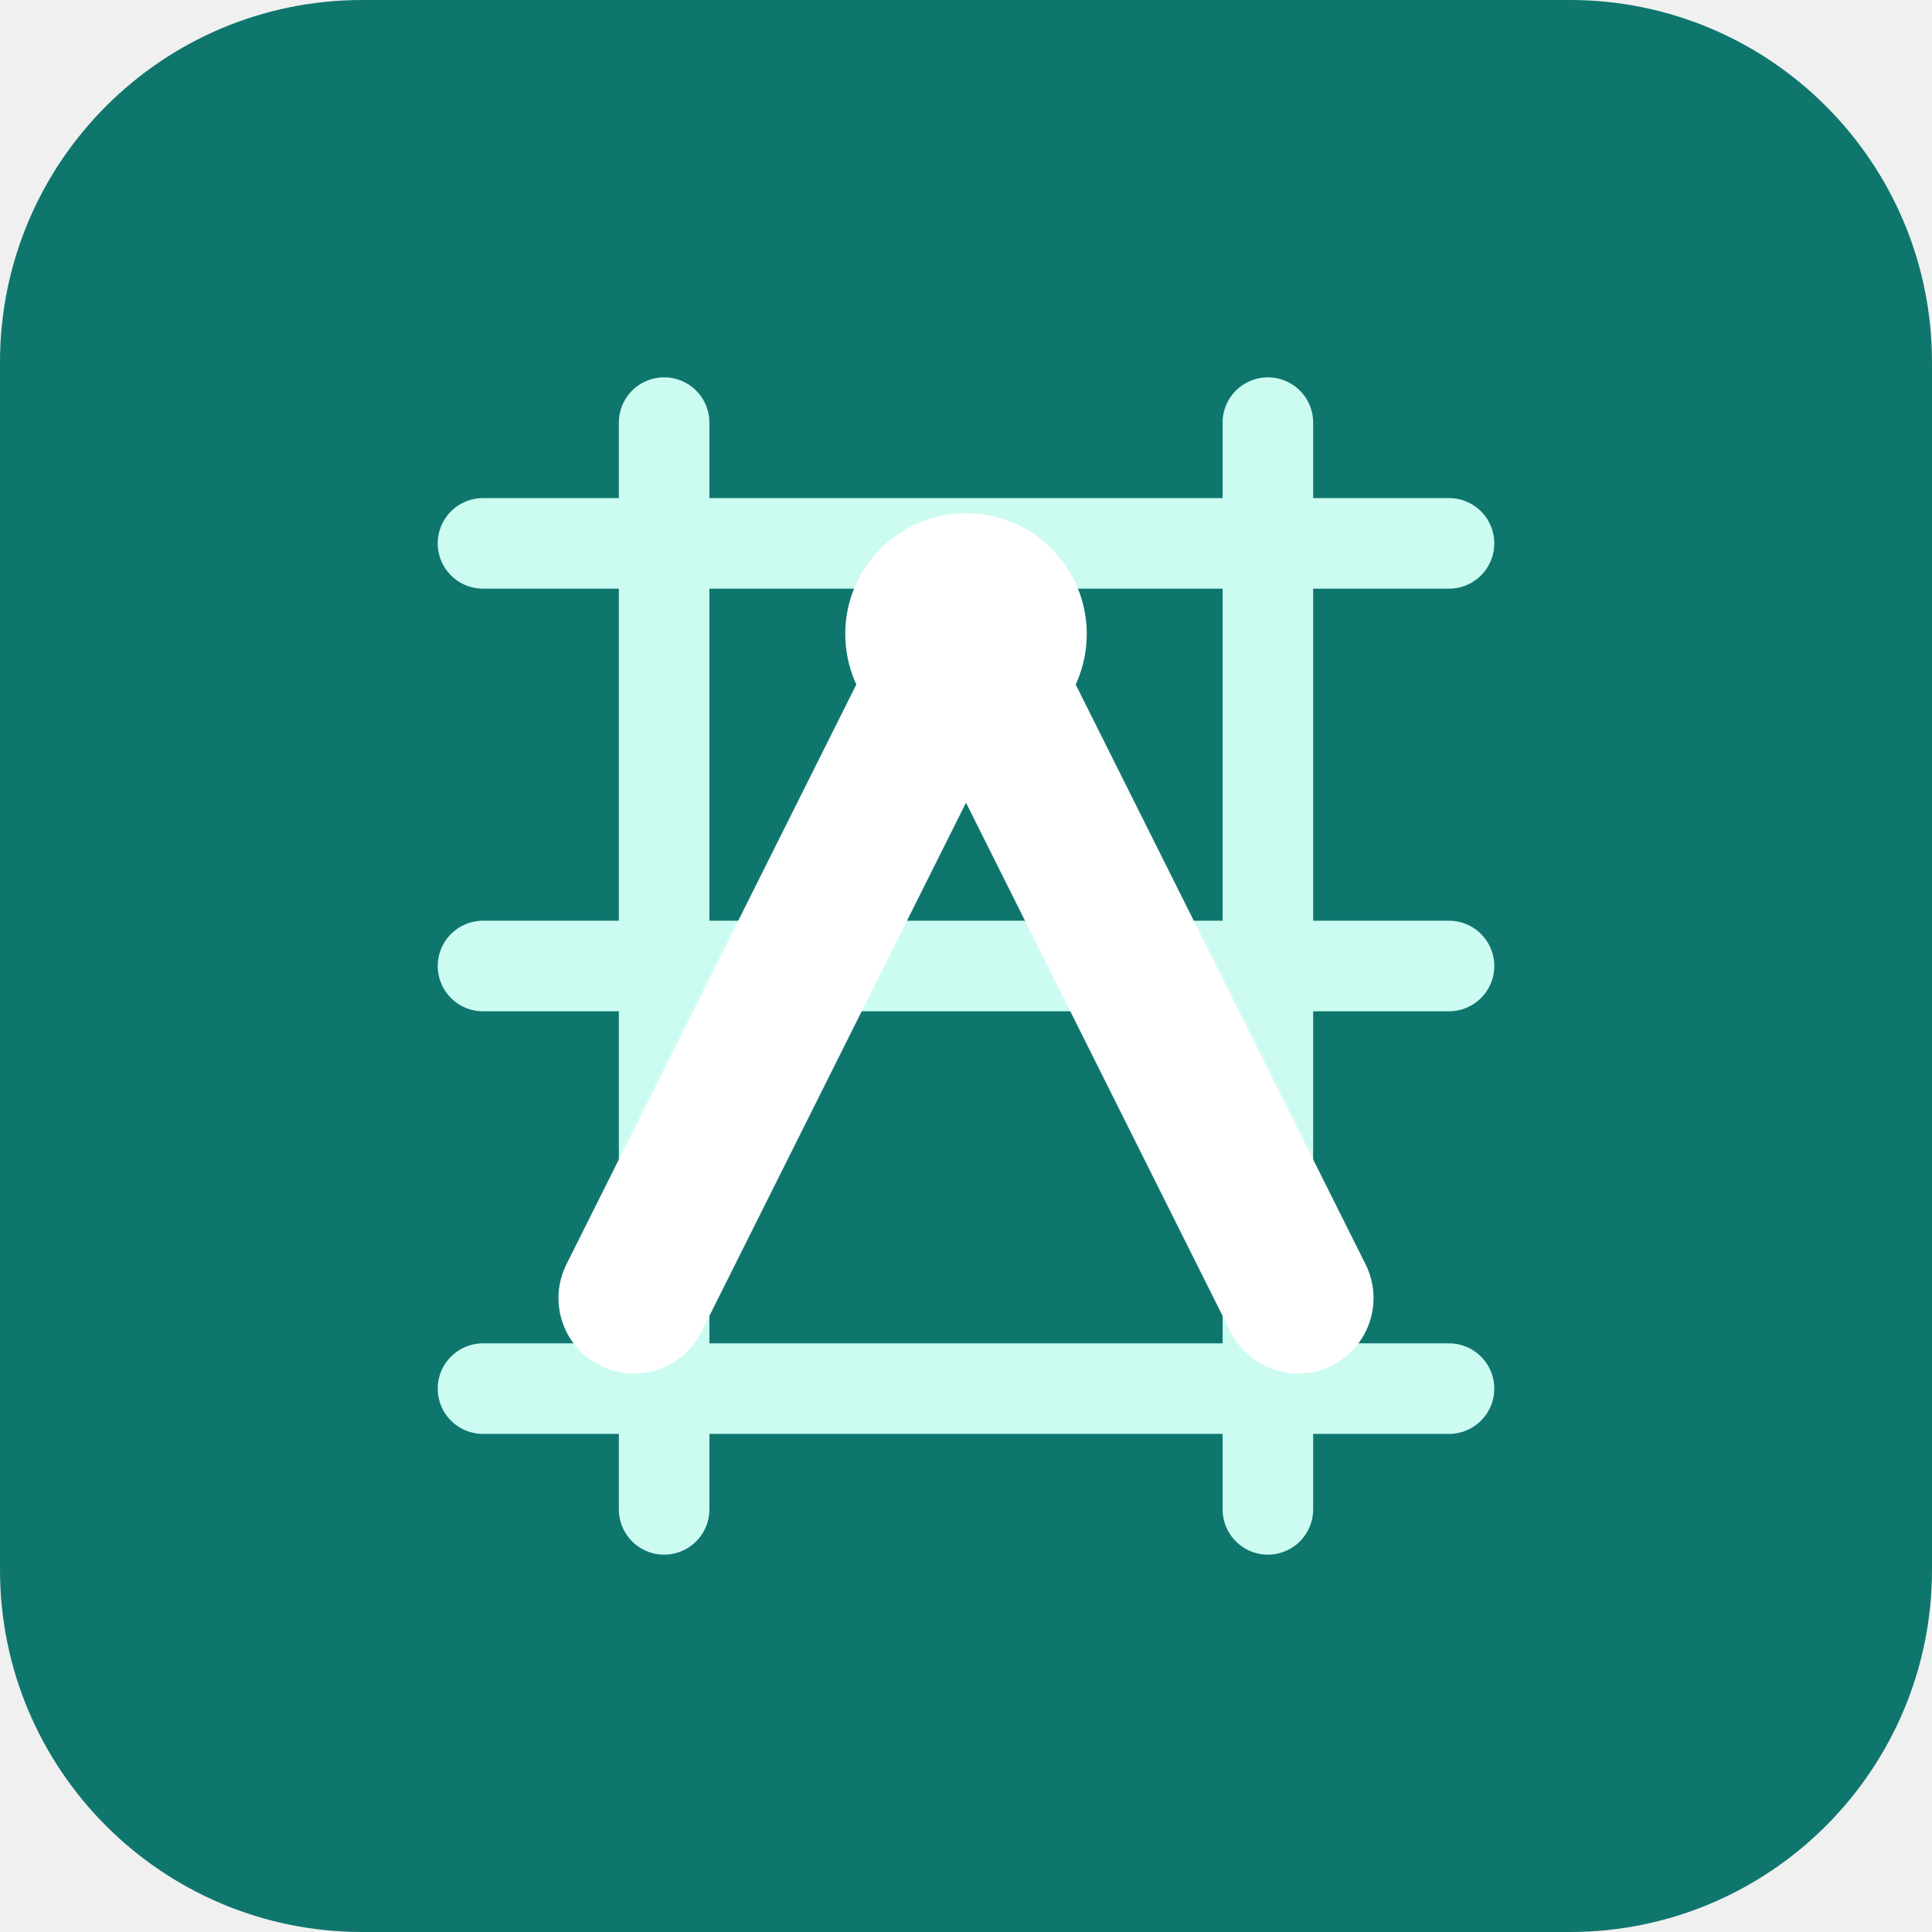
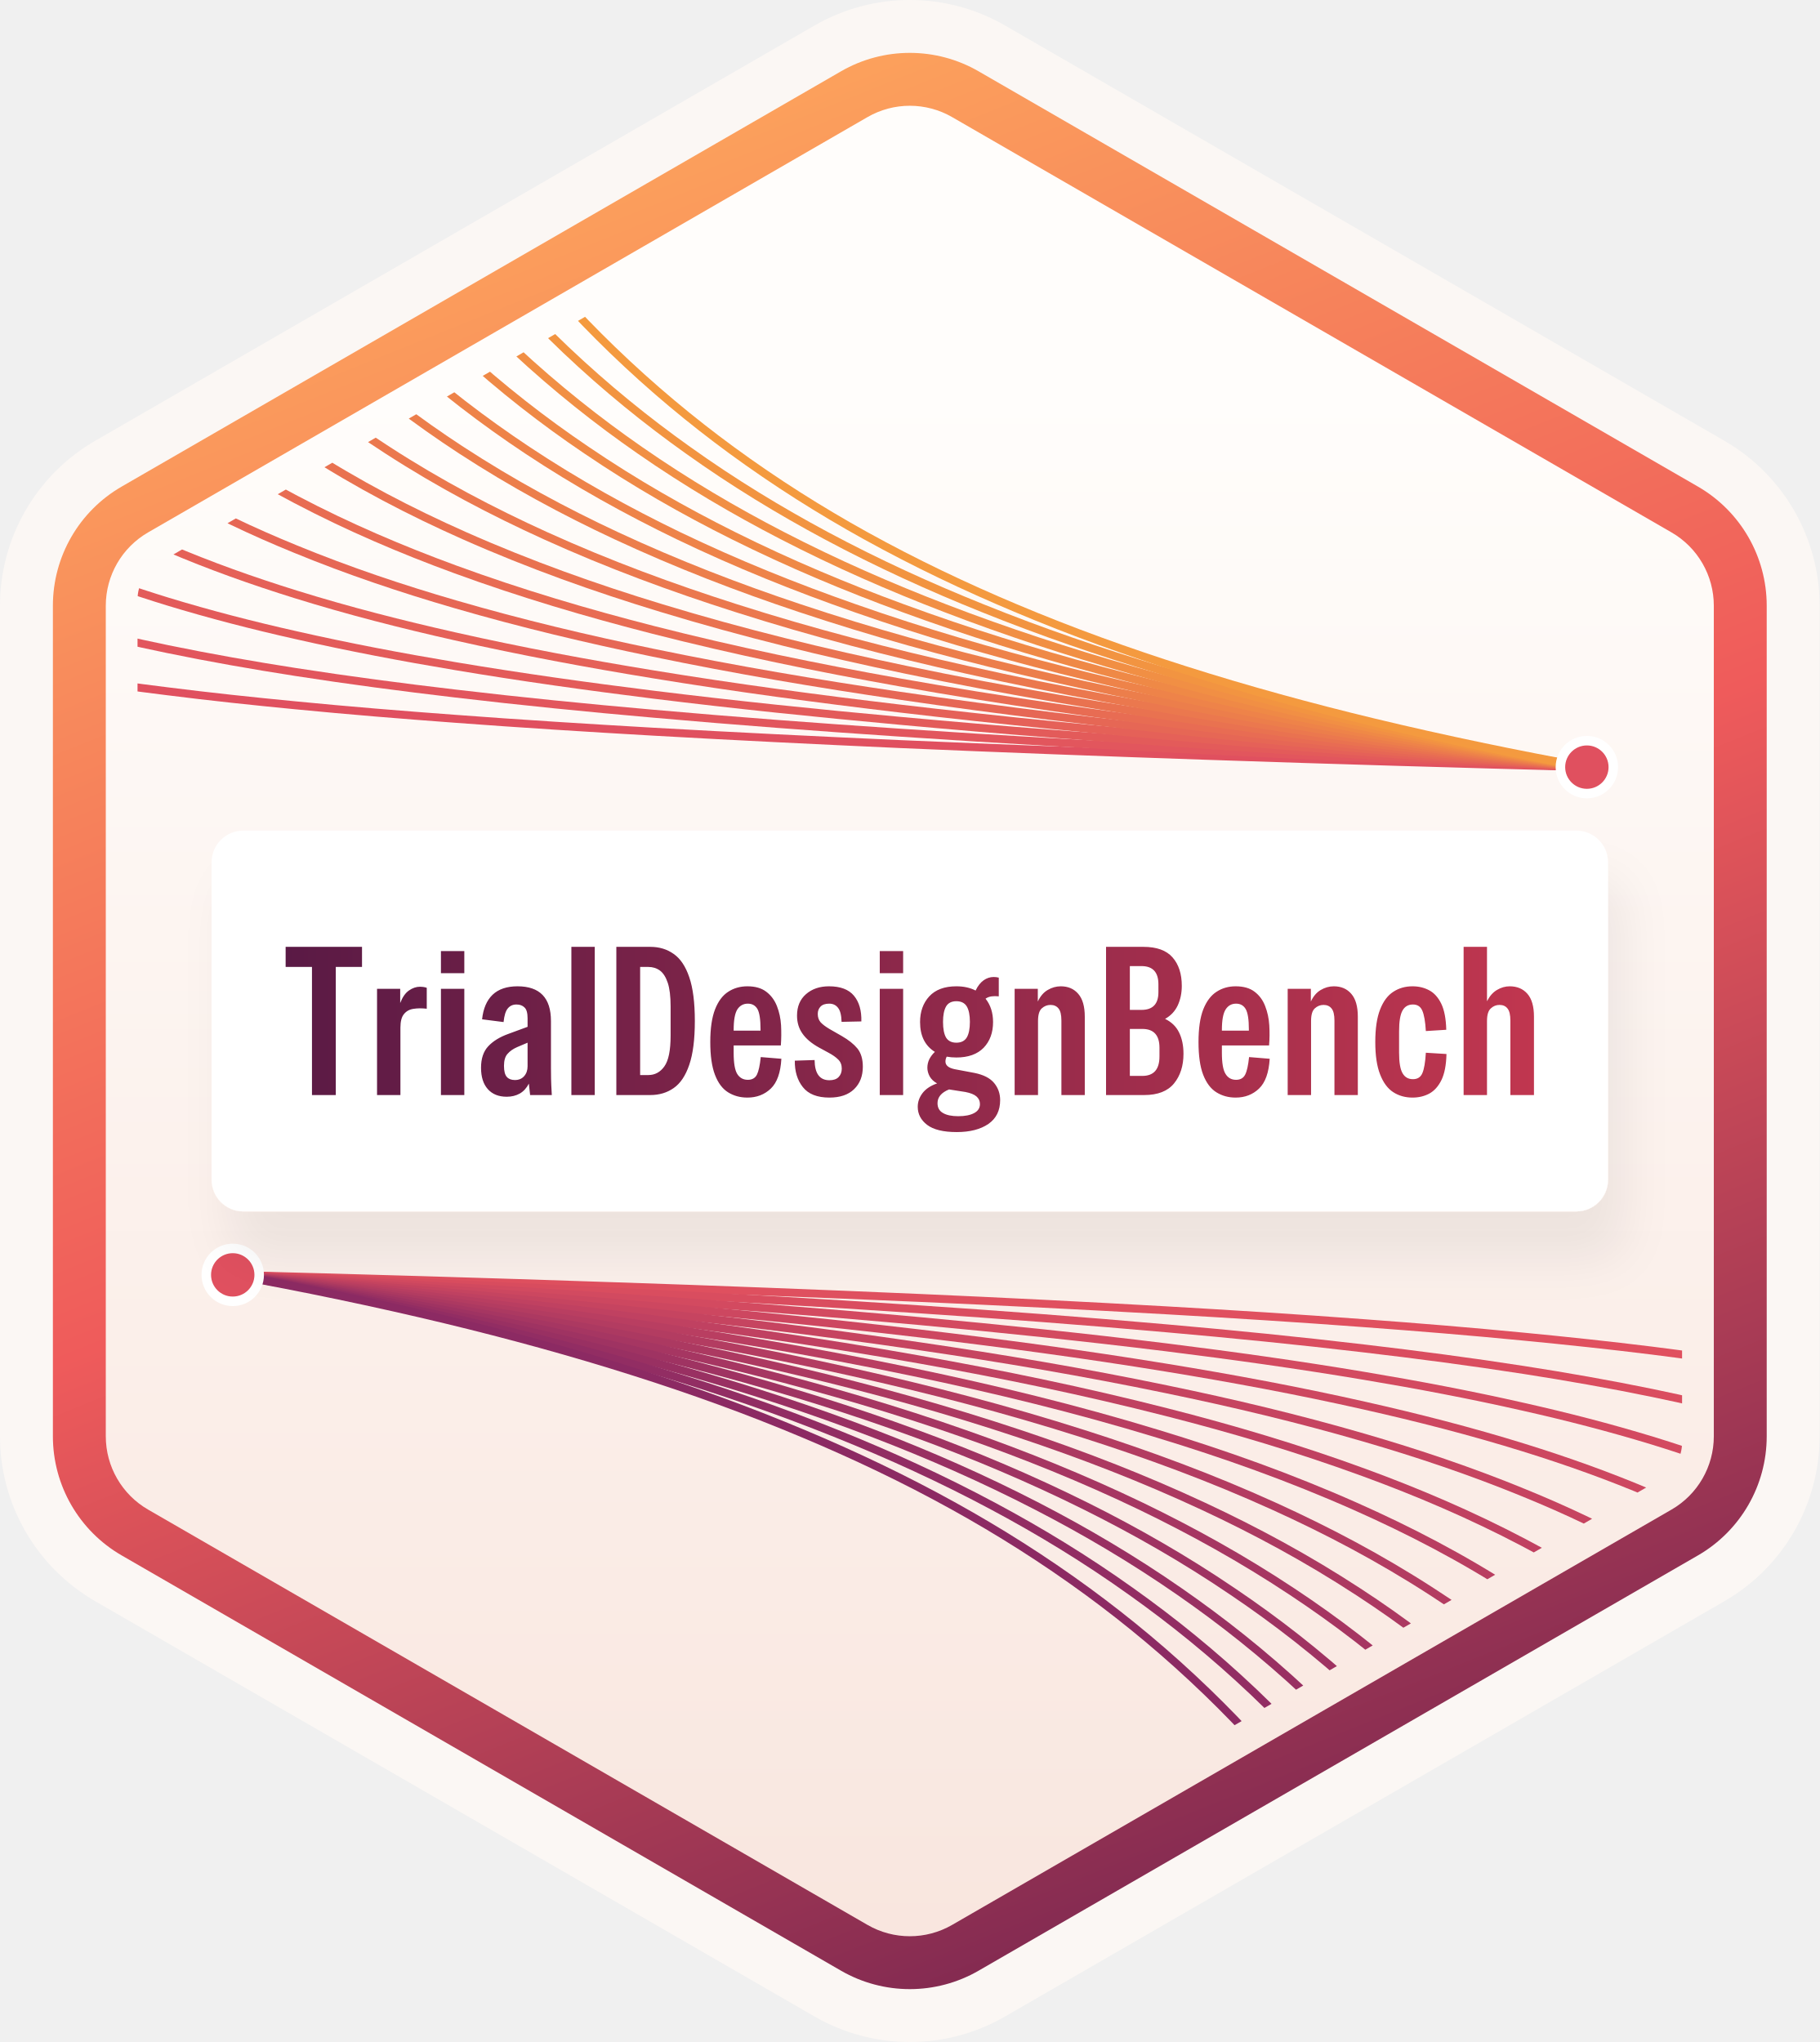
- <svg xmlns="http://www.w3.org/2000/svg" viewBox="0 0 64 64" role="img" aria-labelledby="title desc">
-   <rect width="64" height="64" rx="12" fill="#0f766e" />
-   <path d="M16 18h32M16 32h32M16 46h32M22 14v36M42 14v36" fill="none" stroke="#ccfbf1" stroke-width="3" stroke-linecap="round" />
-   <path d="M21 43 32 21l11 22" fill="none" stroke="#ffffff" stroke-width="5" stroke-linecap="round" stroke-linejoin="round" />
-   <circle cx="32" cy="21" r="4" fill="#ffffff" />
+ <svg xmlns="http://www.w3.org/2000/svg" width="172" height="193.04" viewBox="0 0 172 193.04" role="img" aria-labelledby="tdb-title">
+   <defs>
+     <linearGradient id="tdb-border" x1="46" y1="-2.78" x2="126" y2="195.82" gradientUnits="userSpaceOnUse">
+       <stop offset="0" stop-color="#FFB25C" />
+       <stop offset="0.5" stop-color="#EF5B5B" />
+       <stop offset="1" stop-color="#6A1F4F" />
+     </linearGradient>
+     <linearGradient id="tdb-inner" x1="0" y1="36.94" x2="0" y2="195.82" gradientUnits="userSpaceOnUse">
+       <stop offset="0" stop-color="#FFFDFB" />
+       <stop offset="1" stop-color="#F8E4DC" />
+     </linearGradient>
+     <linearGradient id="tdb-text" x1="27" y1="0" x2="145" y2="0" gradientUnits="userSpaceOnUse">
+       <stop offset="0" stop-color="#5A1A45" />
+       <stop offset="1" stop-color="#C0364F" />
+     </linearGradient>
+     <clipPath id="tdb-clip">
+       <path d="M84 13.38A4 4 0 0 1 88 13.38L157 53.22A4 4 0 0 1 159 56.68L159 136.36A4 4 0 0 1 157 139.82L88 179.66A4 4 0 0 1 84 179.66L15 139.82A4 4 0 0 1 13 136.36L13 56.68A4 4 0 0 1 15 53.22Z" />
+     </clipPath>
+     <filter id="tdb-shadow" x="-20%" y="-50%" width="140%" height="220%" color-interpolation-filters="sRGB">
+       <feDropShadow dx="0" dy="0.8" stdDeviation="0.6" flood-color="#3B1030" flood-opacity="0.16" />
+       <feDropShadow dx="0.8" dy="2" stdDeviation="1.2" flood-color="#3B1030" flood-opacity="0.1" />
+       <feDropShadow dx="1.6" dy="4.5" stdDeviation="2.2" flood-color="#3B1030" flood-opacity="0.06" />
+     </filter>
+   </defs>
+   <path d="M77 2.41A18 18 0 0 1 95 2.41L163 41.67A18 18 0 0 1 172 57.26L172 135.78A18 18 0 0 1 163 151.37L95 190.63A18 18 0 0 1 77 190.63L9 151.37A18 18 0 0 1 0 135.78L0 57.26A18 18 0 0 1 9 41.67Z" fill="#FBF7F4" />
+   <path d="M79.5 6.74A13 13 0 0 1 92.5 6.74L160.5 46A13 13 0 0 1 167 57.26L167 135.78A13 13 0 0 1 160.5 147.04L92.5 186.3A13 13 0 0 1 79.5 186.3L11.5 147.04A13 13 0 0 1 5 135.78L5 57.26A13 13 0 0 1 11.5 46Z" fill="url(#tdb-border)" />
+   <path d="M82 11.07A8 8 0 0 1 90 11.07L158 50.33A8 8 0 0 1 162 57.26L162 135.78A8 8 0 0 1 158 142.71L90 181.97A8 8 0 0 1 82 181.97L14 142.71A8 8 0 0 1 10 135.78L10 57.26A8 8 0 0 1 14 50.33Z" fill="url(#tdb-inner)" />
+   <g clip-path="url(#tdb-clip)">
+     <g fill="none" stroke-width="0.75" stroke-linecap="round">
+       <path d="M-1.76 62.52C0.86 63.07 3.47 63.54 6.08 63.97 9.33 64.5 12.58 64.95 15.83 65.35 19.87 65.86 23.91 66.29 27.96 66.68 32.98 67.17 38 67.58 43.02 67.95 49.27 68.42 55.51 68.81 61.76 69.17 69.52 69.61 77.28 69.99 85.05 70.34 94.7 70.76 104.35 71.12 114 71.45 126 71.86 138 72.21 150 72.52" stroke="#E0505F" />
+       <path d="M-1.76 56.59C0.86 57.54 3.47 58.34 6.08 59.05 9.33 59.94 12.58 60.69 15.83 61.36 19.87 62.19 23.91 62.9 27.96 63.53 32.98 64.31 38 64.97 43.02 65.56 49.27 66.3 55.51 66.92 61.76 67.47 69.52 68.16 77.28 68.74 85.05 69.26 94.7 69.91 104.35 70.46 114 70.94 126 71.55 138 72.06 150 72.52" stroke="#E2565D" />
+       <path d="M-1.76 49.62C0.86 51.09 3.47 52.31 6.08 53.39 9.33 54.74 12.58 55.86 15.83 56.86 19.87 58.09 23.91 59.13 27.96 60.04 32.98 61.18 38 62.13 43.02 62.97 49.27 64.02 55.51 64.89 61.76 65.67 69.52 66.63 77.28 67.43 85.05 68.14 94.7 69.03 104.35 69.77 114 70.42 126 71.24 138 71.92 150 72.52" stroke="#E35B5A" />
+       <path d="M-1.76 41.45C0.86 43.57 3.47 45.33 6.08 46.88 9.33 48.8 12.58 50.38 15.83 51.77 19.87 53.5 23.91 54.93 27.96 56.19 32.98 57.75 38 59.03 43.02 60.16 49.27 61.57 55.51 62.73 61.76 63.75 69.52 65.02 77.28 66.06 85.05 66.98 94.7 68.12 104.35 69.07 114 69.89 126 70.92 138 71.77 150 72.52" stroke="#E56158" />
+       <path d="M-1.76 31.84C0.86 34.82 3.47 37.26 6.08 39.38 9.33 42.02 12.58 44.16 15.83 46.04 19.87 48.37 23.91 50.27 27.96 51.92 32.98 53.98 38 55.66 43.02 57.12 49.27 58.94 55.51 60.42 61.76 61.71 69.52 63.32 77.28 64.63 85.05 65.77 94.7 67.19 104.35 68.34 114 69.35 126 70.61 138 71.63 150 72.52" stroke="#E66755" />
+       <path d="M-1.76 20.56C0.86 24.63 3.47 27.91 6.08 30.75 9.33 34.28 12.58 37.11 15.83 39.57 19.87 42.62 23.91 45.08 27.96 47.21 32.98 49.85 38 51.98 43.02 53.82 49.27 56.11 55.51 57.95 61.76 59.55 69.52 61.53 77.28 63.13 85.05 64.51 94.7 66.23 104.35 67.61 114 68.8 126 70.29 138 71.48 150 72.52" stroke="#E86C53" />
+       <path d="M-1.05 8.76C1.59 14.05 4.22 18.26 6.86 21.89 10.12 26.39 13.39 29.97 16.65 33.06 20.7 36.88 24.75 39.93 28.8 42.55 33.82 45.8 38.85 48.4 43.87 50.63 50.09 53.39 56.32 55.6 62.54 57.49 70.26 59.84 77.98 61.72 85.7 63.33 95.27 65.33 104.84 66.93 114.41 68.3 126.27 70 138.14 71.35 150 72.52" stroke="#E97250" />
+       <path d="M5.75 8.76C8.55 13.99 11.35 18.22 14.14 21.89 17.53 26.34 20.92 29.94 24.31 33.06 28.41 36.84 32.51 39.9 36.62 42.55 41.59 45.77 46.56 48.37 51.53 50.63 57.54 53.36 63.56 55.57 69.58 57.49 76.87 59.82 84.16 61.7 91.45 63.33 100.27 65.31 109.1 66.91 117.93 68.3 128.62 69.98 139.31 71.34 150 72.52" stroke="#EB784E" />
+       <path d="M12.22 8.76C15.12 13.94 18.03 18.19 20.93 21.89 24.38 26.29 27.83 29.91 31.29 33.06 35.39 36.8 39.49 39.87 43.59 42.55 48.47 45.73 53.34 48.35 58.22 50.63 64.01 53.33 69.81 55.56 75.6 57.49 82.49 59.79 89.38 61.69 96.26 63.33 104.45 65.29 112.63 66.9 120.82 68.3 130.54 69.96 140.27 71.33 150 72.52" stroke="#EC7E4B" />
+       <path d="M18.31 8.76C21.27 13.9 24.24 18.16 27.21 21.89 30.69 26.26 34.16 29.89 37.63 33.06 41.7 36.77 45.77 39.85 49.83 42.55 54.59 45.71 59.35 48.33 64.1 50.63 69.67 53.31 75.24 55.54 80.81 57.49 87.32 59.78 93.84 61.67 100.35 63.33 107.98 65.27 115.6 66.89 123.23 68.3 132.15 69.95 141.08 71.32 150 72.52" stroke="#EE8349" />
+       <path d="M24 8.76C27 13.86 30.01 18.14 33.01 21.89 36.47 26.23 39.94 29.86 43.41 33.06 47.42 36.75 51.42 39.84 55.43 42.55 60.05 45.69 64.68 48.32 69.31 50.63 74.65 53.29 80 55.53 85.35 57.49 91.52 59.76 97.7 61.66 103.87 63.33 111.01 65.26 118.14 66.88 125.27 68.3 133.52 69.94 141.76 71.31 150 72.52" stroke="#EF8946" />
+       <path d="M29.32 8.76C32.33 13.83 35.34 18.12 38.35 21.89 41.79 26.2 45.23 29.85 48.67 33.06 52.6 36.72 56.53 39.82 60.46 42.55 64.95 45.67 69.45 48.31 73.94 50.63 79.07 53.28 84.2 55.52 89.33 57.49 95.2 59.75 101.06 61.65 106.93 63.33 113.63 65.25 120.33 66.87 127.03 68.3 134.69 69.93 142.34 71.31 150 72.52" stroke="#F18F44" />
+       <path d="M34.27 8.76C37.27 13.81 40.28 18.1 43.28 21.89 46.68 26.18 50.08 29.83 53.47 33.06 57.32 36.71 61.17 39.81 65.02 42.55 69.37 45.66 73.72 48.29 78.08 50.63 83.01 53.27 87.94 55.51 92.87 57.49 98.45 59.74 104.03 61.65 109.61 63.33 115.92 65.24 122.24 66.86 128.55 68.3 135.7 69.92 142.85 71.3 150 72.52" stroke="#F29441" />
+       <path d="M38.88 8.76C41.86 13.79 44.85 18.09 47.83 21.89 51.17 26.17 54.52 29.82 57.87 33.06 61.63 36.69 65.39 39.8 69.14 42.55 73.36 45.64 77.58 48.29 81.8 50.63 86.54 53.25 91.28 55.5 96.02 57.49 101.33 59.73 106.65 61.64 111.97 63.33 117.94 65.23 123.92 66.86 129.89 68.3 136.59 69.91 143.3 71.3 150 72.52" stroke="#F49A3F" />
+       <circle cx="150" cy="72.52" r="2.5" fill="#E0505F" stroke="#fff" stroke-width="0.9" />
+       <path d="M173.76 130.52C171.14 129.97 168.53 129.5 165.92 129.07 162.67 128.54 159.42 128.09 156.17 127.68 152.13 127.18 148.09 126.75 144.04 126.36 139.02 125.87 134 125.46 128.98 125.09 122.73 124.62 116.49 124.23 110.24 123.87 102.48 123.43 94.72 123.04 86.95 122.7 77.3 122.28 67.65 121.91 58 121.59 46 121.18 34 120.83 22 120.52" stroke="#E0505F" />
+       <path d="M173.76 136.45C171.14 135.5 168.53 134.7 165.92 133.99 162.67 133.1 159.42 132.35 156.17 131.68 152.13 130.85 148.09 130.14 144.04 129.51 139.02 128.73 134 128.07 128.98 127.48 122.73 126.74 116.49 126.12 110.24 125.57 102.48 124.88 94.72 124.3 86.95 123.78 77.3 123.13 67.65 122.58 58 122.1 46 121.49 34 120.98 22 120.52" stroke="#DA4D5F" />
+       <path d="M173.76 143.41C171.14 141.95 168.53 140.73 165.92 139.65 162.67 138.3 159.42 137.18 156.17 136.18 152.13 134.95 148.09 133.91 144.04 133 139.02 131.86 134 130.91 128.98 130.07 122.73 129.02 116.49 128.15 110.24 127.37 102.48 126.41 94.72 125.61 86.95 124.89 77.3 124.01 67.65 123.27 58 122.62 46 121.8 34 121.12 22 120.52" stroke="#D34A60" />
+       <path d="M173.76 151.59C171.14 149.46 168.53 147.71 165.92 146.16 162.67 144.24 159.42 142.66 156.17 141.27 152.13 139.54 148.09 138.11 144.04 136.85 139.02 135.29 134 134.01 128.98 132.88 122.73 131.47 116.49 130.31 110.24 129.29 102.48 128.02 94.72 126.98 86.95 126.06 77.3 124.92 67.65 123.97 58 123.15 46 122.12 34 121.27 22 120.52" stroke="#CD4760" />
+       <path d="M173.76 161.2C171.14 158.21 168.53 155.78 165.92 153.66 162.67 151.02 159.42 148.87 156.17 147 152.13 144.67 148.09 142.77 144.04 141.12 139.02 139.06 134 137.38 128.98 135.92 122.73 134.1 116.49 132.62 110.24 131.33 102.48 129.72 94.72 128.41 86.95 127.27 77.3 125.85 67.65 124.69 58 123.69 46 122.43 34 121.41 22 120.52" stroke="#C64460" />
+       <path d="M173.76 172.48C171.14 168.41 168.53 165.13 165.92 162.29 162.67 158.76 159.42 155.93 156.17 153.47 152.13 150.42 148.09 147.96 144.04 145.83 139.02 143.19 134 141.06 128.98 139.22 122.73 136.93 116.49 135.08 110.24 133.49 102.48 131.51 94.72 129.91 86.95 128.53 77.3 126.81 67.65 125.43 58 124.24 46 122.75 34 121.56 22 120.52" stroke="#C04161" />
+       <path d="M173.05 184.28C170.41 178.99 167.78 174.77 165.14 171.15 161.88 166.65 158.61 163.07 155.35 159.98 151.3 156.16 147.25 153.11 143.2 150.49 138.18 147.23 133.15 144.64 128.13 142.41 121.91 139.65 115.68 137.44 109.46 135.55 101.74 133.19 94.02 131.32 86.3 129.71 76.73 127.71 67.16 126.11 57.59 124.74 45.73 123.04 33.86 121.69 22 120.52" stroke="#B93E61" />
+       <path d="M166.25 184.28C163.45 179.05 160.65 174.82 157.86 171.15 154.47 166.7 151.08 163.1 147.69 159.98 143.59 156.2 139.49 153.14 135.38 150.49 130.41 147.27 125.44 144.67 120.47 142.41 114.46 139.68 108.44 137.47 102.42 135.55 95.13 133.22 87.84 131.34 80.55 129.71 71.73 127.73 62.9 126.13 54.07 124.74 43.38 123.06 32.69 121.7 22 120.52" stroke="#B33C61" />
+       <path d="M159.78 184.28C156.88 179.1 153.97 174.85 151.07 171.15 147.62 166.75 144.17 163.13 140.71 159.98 136.61 156.24 132.51 153.16 128.41 150.49 123.53 147.3 118.66 144.69 113.78 142.41 107.99 139.71 102.19 137.48 96.4 135.55 89.51 133.25 82.62 131.35 75.74 129.71 67.55 127.75 59.37 126.14 51.18 124.74 41.46 123.08 31.73 121.71 22 120.52" stroke="#AC3961" />
+       <path d="M153.69 184.28C150.73 179.14 147.76 174.88 144.79 171.15 141.31 166.78 137.84 163.15 134.37 159.98 130.3 156.27 126.23 153.18 122.17 150.49 117.41 147.33 112.65 144.71 107.9 142.41 102.33 139.73 96.76 137.5 91.19 135.55 84.68 133.26 78.16 131.37 71.65 129.71 64.02 127.77 56.4 126.15 48.77 124.74 39.85 123.09 30.92 121.72 22 120.52" stroke="#A63662" />
+       <path d="M148 184.28C145 179.18 141.99 174.9 138.99 171.15 135.53 166.81 132.06 163.17 128.59 159.98 124.58 156.29 120.58 153.2 116.57 150.49 111.95 147.35 107.32 144.72 102.69 142.41 97.35 139.75 92 137.51 86.65 135.55 80.48 133.28 74.3 131.38 68.13 129.71 60.99 127.78 53.86 126.16 46.73 124.74 38.48 123.1 30.24 121.73 22 120.52" stroke="#9F3362" />
+       <path d="M142.68 184.28C139.67 179.21 136.66 174.92 133.65 171.15 130.21 166.83 126.77 163.19 123.33 159.98 119.4 156.31 115.47 153.22 111.54 150.49 107.05 147.37 102.55 144.73 98.06 142.41 92.93 139.76 87.8 137.52 82.67 135.55 76.8 133.29 70.94 131.39 65.07 129.71 58.37 127.79 51.67 126.17 44.97 124.74 37.31 123.11 29.66 121.73 22 120.52" stroke="#993062" />
+       <path d="M137.73 184.28C134.73 179.23 131.72 174.94 128.72 171.15 125.32 166.86 121.92 163.21 118.53 159.98 114.68 156.33 110.83 153.23 106.98 150.49 102.63 147.38 98.28 144.74 93.92 142.41 88.99 139.77 84.06 137.53 79.13 135.55 73.55 133.3 67.97 131.39 62.39 129.71 56.08 127.8 49.76 126.18 43.45 124.74 36.3 123.12 29.15 121.74 22 120.52" stroke="#922D63" />
+       <path d="M133.12 184.28C130.14 179.25 127.15 174.95 124.17 171.15 120.83 166.87 117.48 163.22 114.13 159.98 110.37 156.35 106.61 153.24 102.86 150.49 98.64 147.4 94.42 144.75 90.2 142.41 85.46 139.78 80.72 137.54 75.98 135.55 70.67 133.31 65.35 131.4 60.03 129.71 54.06 127.81 48.08 126.18 42.11 124.74 35.41 123.13 28.7 121.74 22 120.52" stroke="#8C2A63" />
+       <circle cx="22" cy="120.52" r="2.5" fill="#E0505F" stroke="#fff" stroke-width="0.9" />
+     </g>
+   </g>
+   <rect x="20" y="78.52" width="132" height="36" rx="3" fill="#fff" filter="url(#tdb-shadow)" />
+   <path d="M29.49 103.52V91.41H27V89.51H34.22V91.41H31.74V103.52ZM35.64 103.52V93.48H37.83V94.82Q38.15 93.99 38.65 93.64Q39.16 93.28 39.71 93.28Q39.85 93.28 40 93.3Q40.16 93.32 40.34 93.38V95.36Q39.65 95.28 39.09 95.37Q38.52 95.45 38.19 95.86Q37.85 96.26 37.85 97.15V103.52ZM41.68 92V89.91H43.89V92ZM41.68 103.52V93.48H43.89V103.52ZM47.9 103.68Q46.75 103.68 46.11 102.96Q45.47 102.24 45.47 100.94Q45.47 99.64 46.15 98.91Q46.83 98.18 48.05 97.74L49.87 97.07V96.26Q49.87 95.51 49.58 95.24Q49.3 94.96 48.82 94.96Q48.31 94.96 48.01 95.32Q47.7 95.67 47.6 96.62L45.57 96.36Q45.73 94.84 46.56 94.04Q47.4 93.24 48.92 93.24Q52.08 93.24 52.08 96.52V100.96Q52.08 101.45 52.09 101.97Q52.1 102.48 52.16 103.52H50.11L49.99 102.44Q49.67 103.07 49.13 103.38Q48.59 103.68 47.9 103.68ZM47.64 100.76Q47.64 101.51 47.91 101.81Q48.17 102.1 48.67 102.1Q49.22 102.1 49.54 101.74Q49.87 101.37 49.87 100.8V98.57L48.88 98.99Q48.31 99.24 47.98 99.62Q47.64 99.99 47.64 100.76ZM54.01 103.52V89.51H56.22V103.52ZM58.26 103.52V89.51H61.47Q62.74 89.51 63.68 90.18Q64.63 90.84 65.15 92.37Q65.68 93.9 65.68 96.52Q65.68 99.14 65.15 100.67Q64.63 102.2 63.68 102.86Q62.74 103.52 61.47 103.52ZM60.51 101.63H61.28Q62.22 101.63 62.8 100.81Q63.39 99.99 63.39 97.9V95.14Q63.39 93.72 63.12 92.91Q62.85 92.1 62.38 91.75Q61.91 91.41 61.28 91.41H60.51ZM70.65 103.76Q69.62 103.76 68.82 103.26Q68.02 102.76 67.58 101.6Q67.14 100.45 67.14 98.51Q67.14 96.58 67.59 95.42Q68.04 94.27 68.83 93.76Q69.62 93.24 70.65 93.24Q71.77 93.24 72.44 93.76Q73.11 94.27 73.44 95.11Q73.77 95.95 73.83 96.92Q73.88 97.9 73.81 98.83H69.35V99.54Q69.35 100.98 69.69 101.53Q70.04 102.08 70.69 102.08Q71.3 102.08 71.55 101.59Q71.79 101.1 71.91 99.93L73.86 100.09Q73.75 102.06 72.86 102.91Q71.97 103.76 70.65 103.76ZM69.35 97.37V97.43H71.89V97.31Q71.89 95.91 71.6 95.39Q71.3 94.88 70.69 94.88Q70.06 94.88 69.7 95.42Q69.35 95.97 69.35 97.37ZM78.4 103.76Q76.67 103.76 75.89 102.77Q75.11 101.79 75.13 100.27L77 100.21Q77.02 102.12 78.4 102.12Q78.98 102.12 79.27 101.82Q79.57 101.51 79.57 101.02Q79.57 100.49 79.23 100.16Q78.9 99.83 78.32 99.52L77.42 99.03Q76.37 98.45 75.86 97.72Q75.34 96.99 75.34 96.01Q75.34 94.72 76.19 93.98Q77.04 93.24 78.36 93.24Q79.98 93.24 80.72 94.13Q81.46 95.02 81.42 96.56L79.55 96.6Q79.53 95.67 79.22 95.28Q78.92 94.88 78.38 94.88Q77.83 94.88 77.56 95.16Q77.3 95.43 77.3 95.85Q77.3 96.32 77.56 96.63Q77.83 96.93 78.4 97.27L79.57 97.94Q80.53 98.49 81.05 99.12Q81.56 99.76 81.56 100.84Q81.56 102.16 80.74 102.96Q79.92 103.76 78.4 103.76ZM83.16 92V89.91H85.37V92ZM83.16 103.52V93.48H85.37V103.52ZM90.44 107.02Q88.53 107.02 87.64 106.34Q86.75 105.66 86.75 104.63Q86.75 103.94 87.2 103.34Q87.66 102.74 88.58 102.42Q88.11 102.16 87.88 101.76Q87.66 101.35 87.66 100.94Q87.66 100.51 87.85 100.12Q88.05 99.74 88.37 99.44Q86.97 98.57 86.97 96.62Q86.97 95.14 87.84 94.19Q88.72 93.24 90.4 93.24Q91.45 93.24 92.22 93.64Q92.53 92.99 92.98 92.67Q93.42 92.36 93.93 92.36Q94.17 92.36 94.41 92.42V94.19Q94.05 94.15 93.74 94.19Q93.42 94.23 93.16 94.41Q93.87 95.3 93.87 96.62Q93.87 98.12 92.98 99.05Q92.08 99.97 90.4 99.97Q89.91 99.97 89.49 99.89Q89.37 100.11 89.37 100.35Q89.37 100.9 90.26 101.08L92.12 101.43Q93.4 101.69 93.97 102.38Q94.54 103.07 94.54 104Q94.54 105.48 93.43 106.25Q92.31 107.02 90.44 107.02ZM90.4 98.57Q91.09 98.57 91.39 98.07Q91.68 97.57 91.68 96.6Q91.68 95.65 91.39 95.15Q91.09 94.65 90.4 94.65Q89.71 94.65 89.42 95.16Q89.14 95.67 89.14 96.6Q89.14 97.6 89.43 98.09Q89.73 98.57 90.4 98.57ZM88.62 104.29Q88.62 104.93 89.14 105.22Q89.65 105.52 90.58 105.52Q91.54 105.52 92.09 105.22Q92.63 104.93 92.63 104.37Q92.63 103.94 92.3 103.65Q91.98 103.37 91.25 103.23L89.71 102.99Q88.62 103.43 88.62 104.29ZM95.91 103.52V93.48H98.1V94.68Q98.45 93.93 99.03 93.59Q99.62 93.24 100.27 93.24Q101.31 93.24 101.92 93.95Q102.54 94.66 102.54 96.11V103.52H100.33V96.48Q100.33 95.67 100.06 95.34Q99.79 95 99.3 95Q98.83 95 98.47 95.33Q98.12 95.65 98.12 96.52V103.52ZM104.55 103.52V89.51H108.08Q109.96 89.51 110.83 90.5Q111.71 91.49 111.71 93.2Q111.71 94.21 111.33 95.04Q110.94 95.87 110.13 96.32Q111.04 96.76 111.45 97.6Q111.87 98.45 111.87 99.62Q111.87 101.33 110.97 102.43Q110.07 103.52 108.16 103.52ZM107.9 91.33H106.8V95.47H107.9Q109.5 95.47 109.5 93.8V93.05Q109.5 91.33 107.9 91.33ZM106.8 101.71H107.98Q109.6 101.71 109.6 99.87V99.05Q109.6 97.27 107.98 97.27H106.8ZM116.8 103.76Q115.78 103.76 114.98 103.26Q114.18 102.76 113.73 101.6Q113.29 100.45 113.29 98.51Q113.29 96.58 113.74 95.42Q114.2 94.27 114.99 93.76Q115.78 93.24 116.8 93.24Q117.93 93.24 118.6 93.76Q119.27 94.27 119.59 95.11Q119.92 95.95 119.98 96.92Q120.04 97.9 119.96 98.83H115.5V99.54Q115.5 100.98 115.85 101.53Q116.19 102.08 116.84 102.08Q117.45 102.08 117.7 101.59Q117.95 101.1 118.07 99.93L120.02 100.09Q119.9 102.06 119.01 102.91Q118.12 103.76 116.8 103.76ZM115.5 97.37V97.43H118.05V97.31Q118.05 95.91 117.75 95.39Q117.45 94.88 116.84 94.88Q116.21 94.88 115.86 95.42Q115.5 95.97 115.5 97.37ZM121.72 103.52V93.48H123.91V94.68Q124.26 93.93 124.84 93.59Q125.43 93.24 126.08 93.24Q127.12 93.24 127.73 93.95Q128.35 94.66 128.35 96.11V103.52H126.14V96.48Q126.14 95.67 125.87 95.34Q125.6 95 125.11 95Q124.64 95 124.28 95.33Q123.93 95.65 123.93 96.52V103.52ZM133.52 103.76Q132.49 103.76 131.7 103.25Q130.91 102.74 130.46 101.58Q130 100.43 130 98.51Q130 96.58 130.46 95.42Q130.91 94.27 131.7 93.76Q132.49 93.24 133.52 93.24Q134.4 93.24 135.1 93.62Q135.8 93.99 136.24 94.89Q136.67 95.79 136.71 97.35L134.78 97.47Q134.7 96.11 134.44 95.53Q134.19 94.96 133.56 94.96Q132.9 94.96 132.58 95.52Q132.25 96.09 132.25 97.49V99.52Q132.25 100.9 132.58 101.46Q132.9 102.02 133.56 102.02Q134.21 102.02 134.45 101.45Q134.7 100.88 134.78 99.52L136.73 99.64Q136.69 101.2 136.26 102.09Q135.82 102.99 135.11 103.38Q134.4 103.76 133.52 103.76ZM138.35 103.52V89.51H140.56V94.65Q140.94 93.91 141.51 93.58Q142.08 93.24 142.71 93.24Q143.76 93.24 144.38 93.95Q145 94.66 145 96.11V103.52H142.77V96.48Q142.77 95.67 142.5 95.34Q142.24 95 141.74 95Q141.27 95 140.92 95.33Q140.56 95.65 140.56 96.52V103.52Z" fill="url(#tdb-text)" />
</svg>
